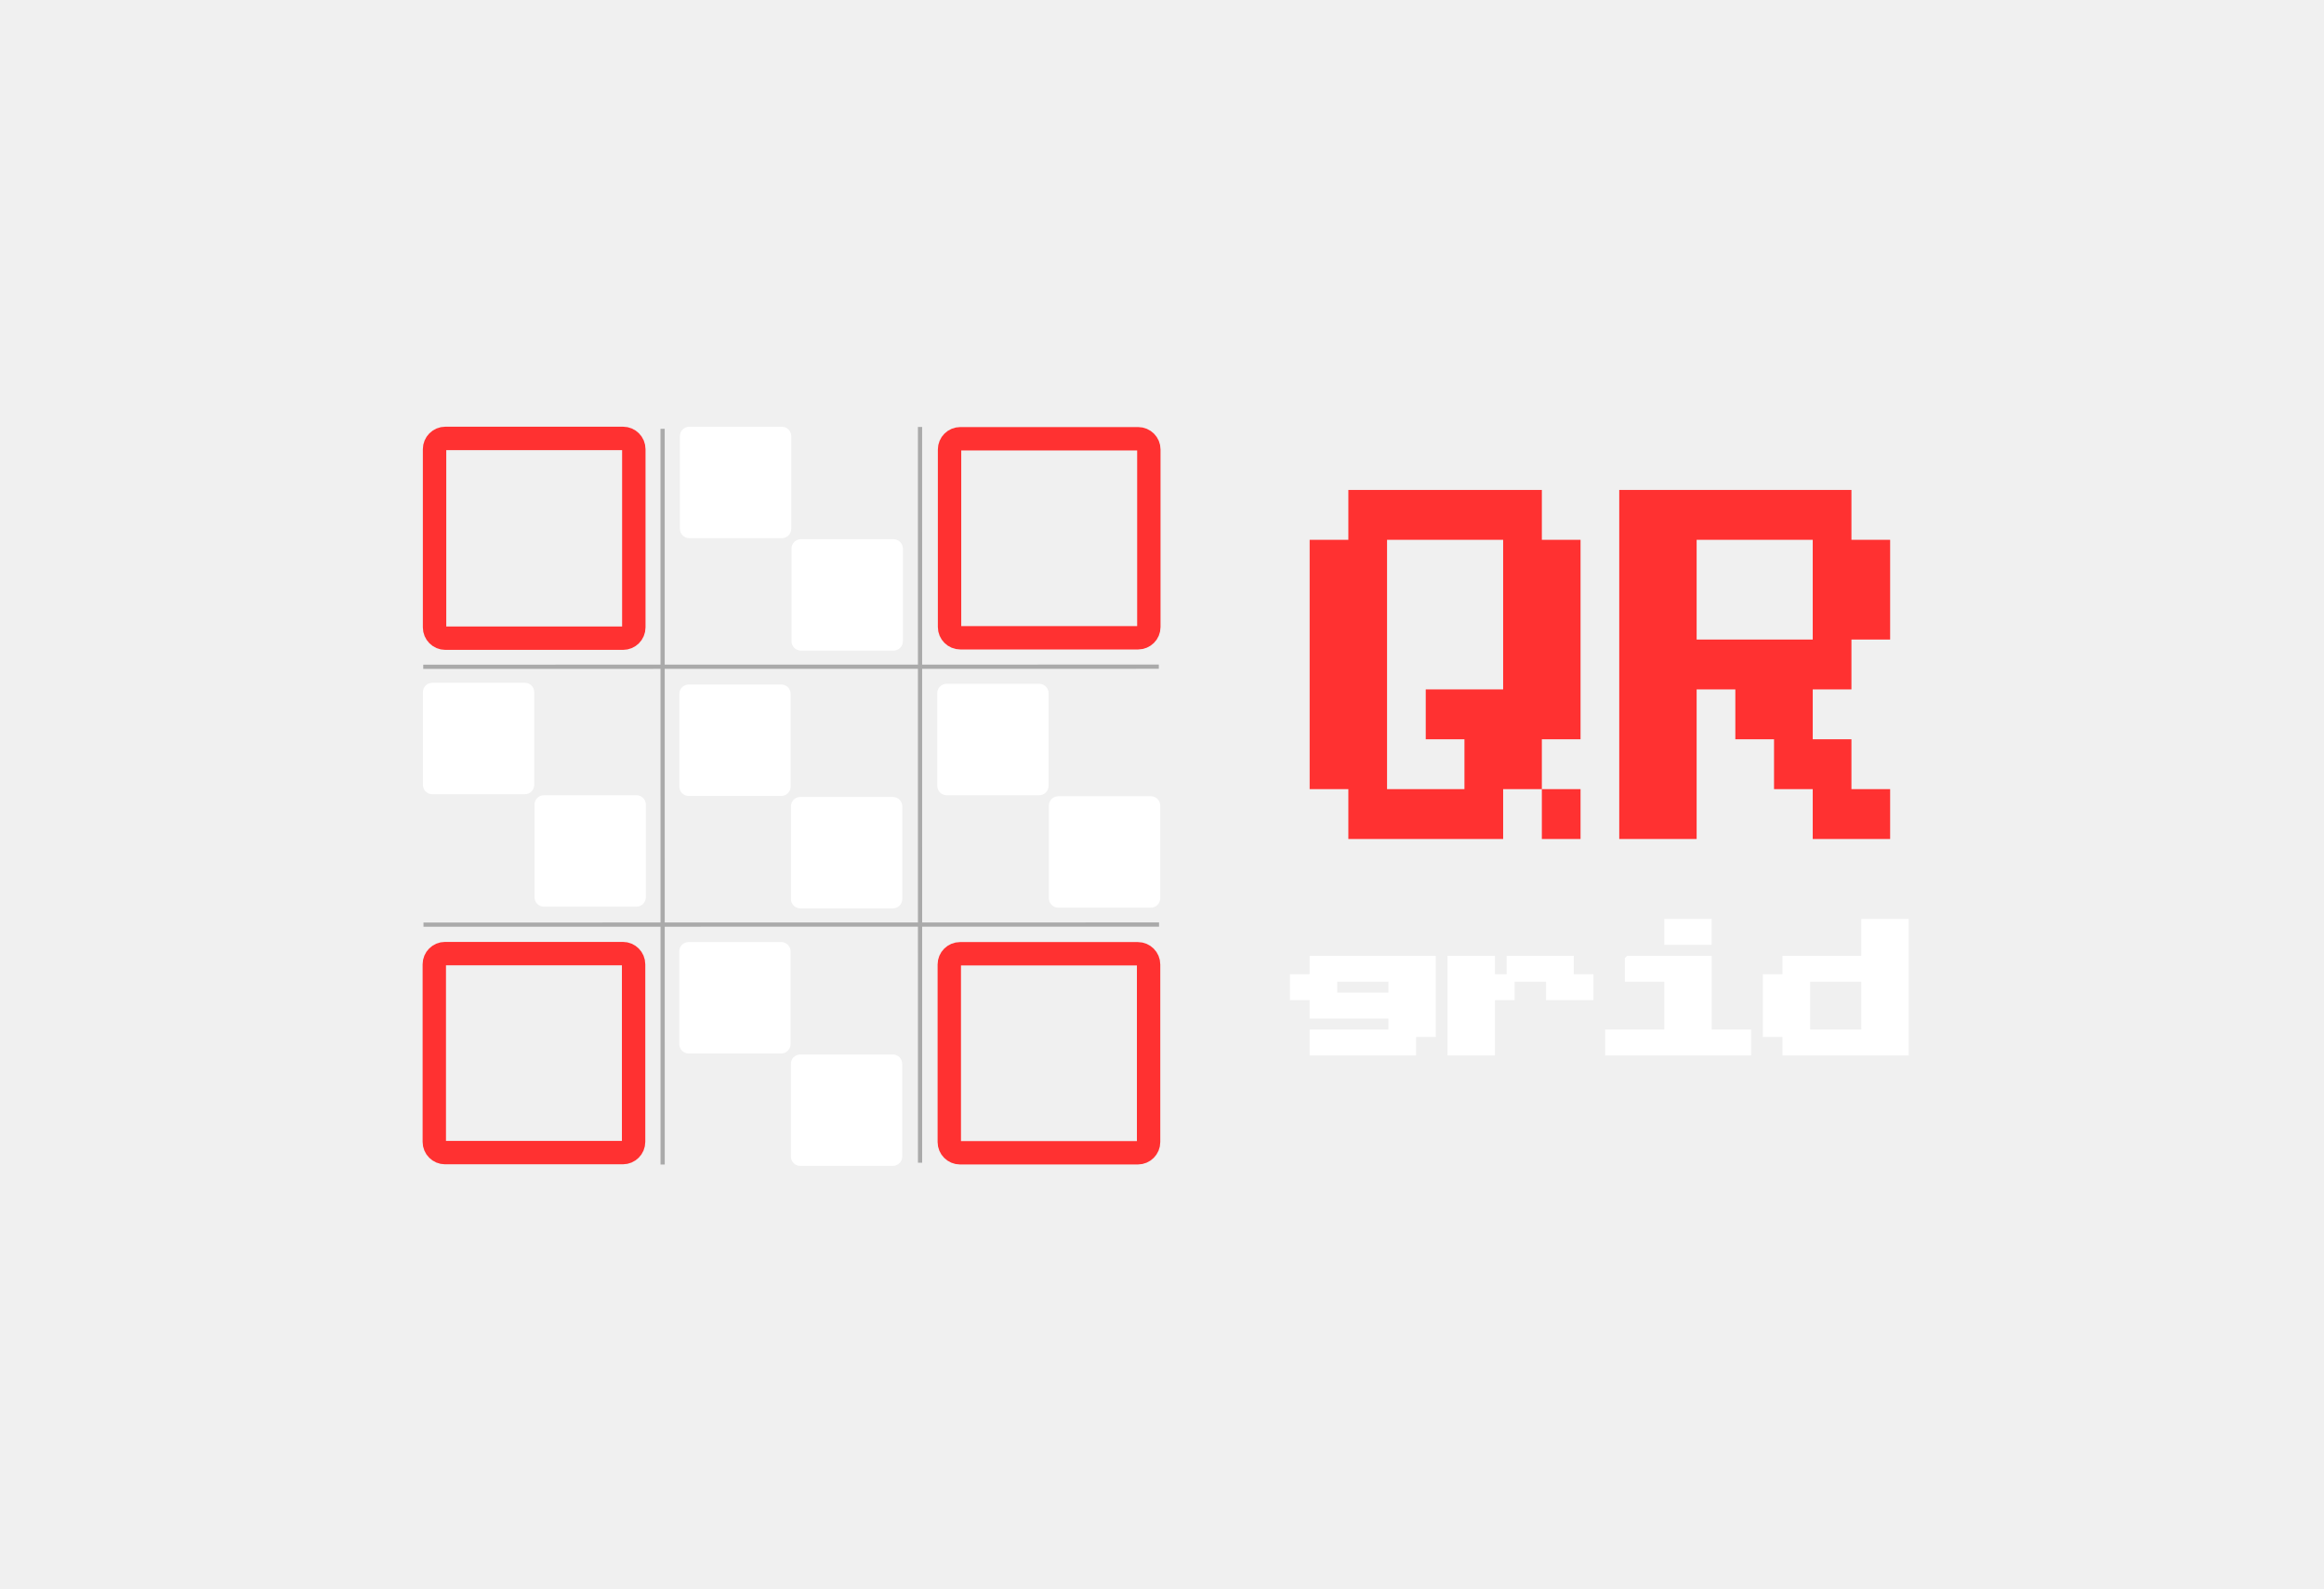
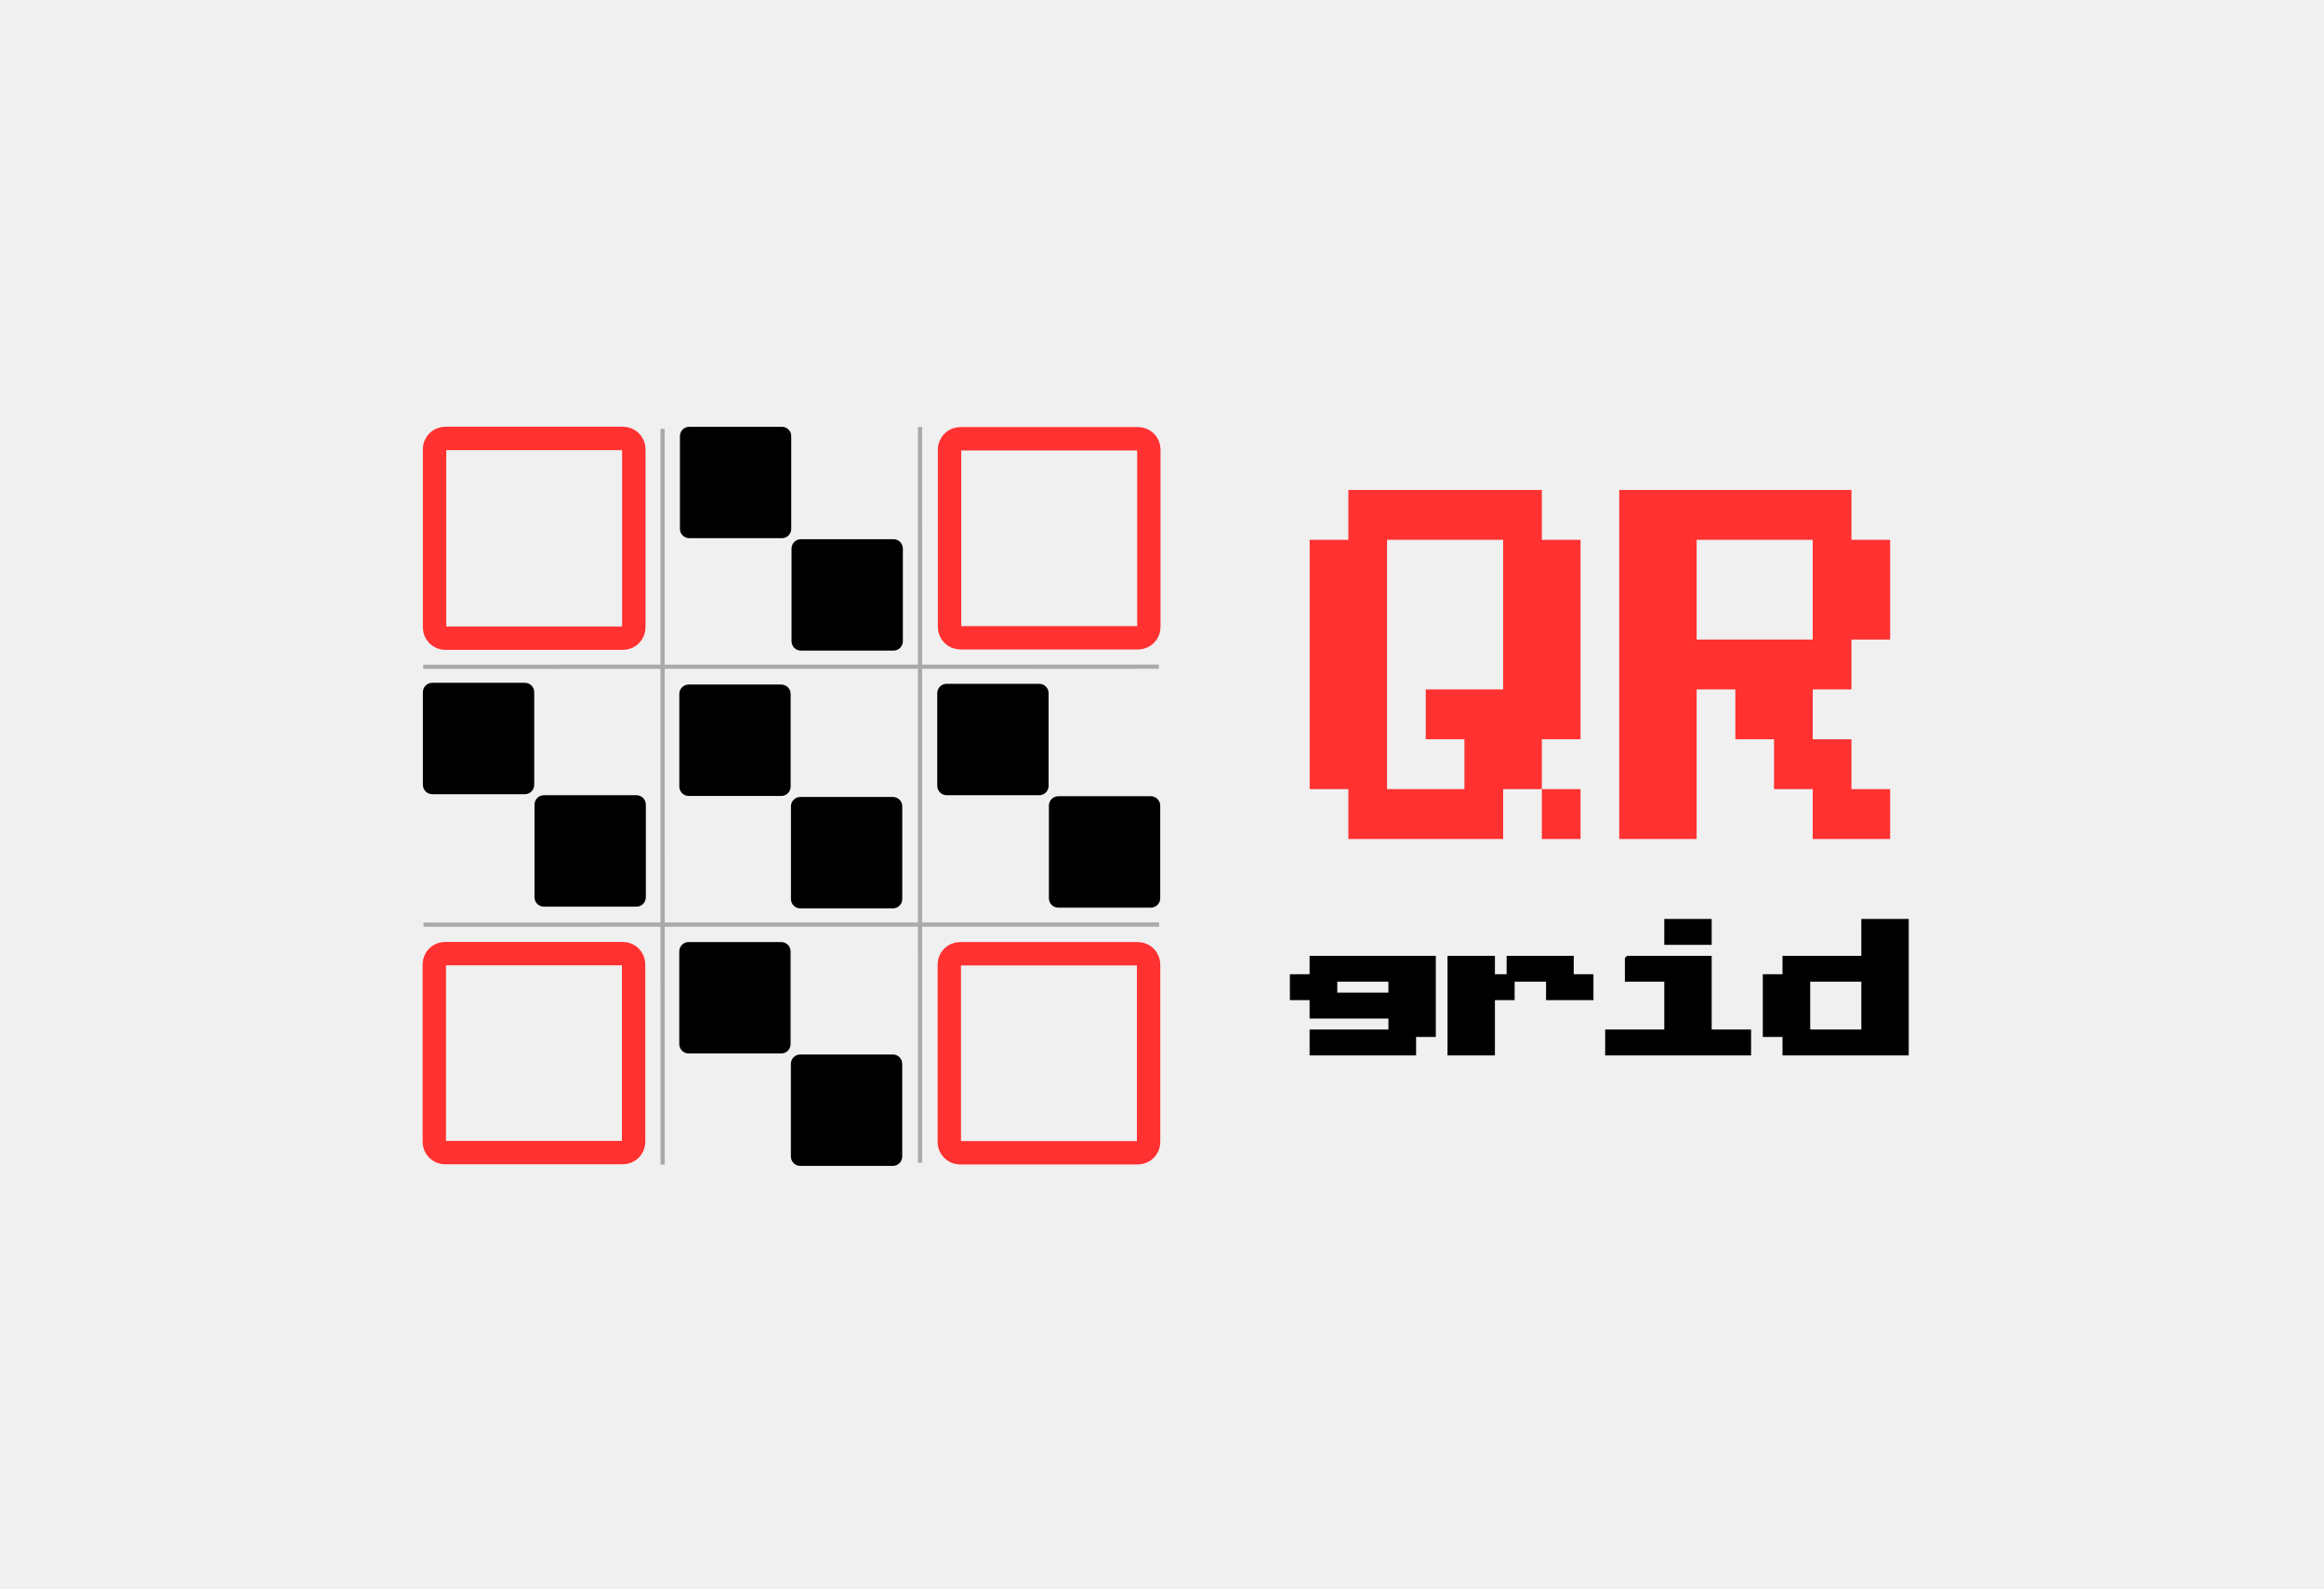
<svg xmlns="http://www.w3.org/2000/svg" width="274.96mm" height="187.91mm" version="1.1" viewBox="0 0 274.96 187.91" xml:space="preserve">
  <g transform="translate(2.4321 4.6742)">
    <g transform="translate(-23.828 -82.884)">
-       <g fill="#fff">
-         <g transform="translate(46.193 25.512)">
-           <rect x="55.646" y="103.18" width="13.172" height="13.18" ry="1.11" style="paint-order:normal" />
-           <rect x="68.852" y="116.48" width="13.172" height="13.18" ry="1.11" style="paint-order:normal" />
-         </g>
-         <g transform="translate(15.784 55.797)">
-           <rect x="55.646" y="103.18" width="13.172" height="13.18" ry="1.11" style="paint-order:normal" />
-           <rect x="68.852" y="116.48" width="13.172" height="13.18" ry="1.11" style="paint-order:normal" />
-         </g>
-         <g transform="translate(46.123 56.003)">
-           <rect x="55.646" y="103.18" width="13.172" height="13.18" ry="1.11" style="paint-order:normal" />
-           <rect x="68.852" y="116.48" width="13.172" height="13.18" ry="1.11" style="paint-order:normal" />
-         </g>
-         <g transform="translate(76.641 55.916)">
-           <rect x="55.646" y="103.18" width="13.172" height="13.18" ry="1.11" style="paint-order:normal" />
-           <rect x="68.852" y="116.48" width="13.172" height="13.18" ry="1.11" style="paint-order:normal" />
-         </g>
-         <g transform="translate(46.116 86.463)">
-           <rect x="55.646" y="103.18" width="13.172" height="13.18" ry="1.11" style="paint-order:normal" />
-           <rect x="68.852" y="116.48" width="13.172" height="13.18" ry="1.11" style="paint-order:normal" />
-         </g>
+       <g transform="translate(46.193 25.512)">
+         <rect x="55.646" y="103.18" width="13.172" height="13.18" ry="1.11" style="paint-order:normal" />
+         <rect x="68.852" y="116.48" width="13.172" height="13.18" ry="1.11" style="paint-order:normal" />
+       </g>
+       <g transform="translate(15.784 55.797)">
+         <rect x="55.646" y="103.18" width="13.172" height="13.18" ry="1.11" style="paint-order:normal" />
+         <rect x="68.852" y="116.48" width="13.172" height="13.18" ry="1.11" style="paint-order:normal" />
+       </g>
+       <g transform="translate(46.123 56.003)">
+         <rect x="55.646" y="103.18" width="13.172" height="13.18" ry="1.11" style="paint-order:normal" />
+         <rect x="68.852" y="116.48" width="13.172" height="13.18" ry="1.11" style="paint-order:normal" />
+       </g>
+       <g transform="translate(76.641 55.916)">
+         <rect x="55.646" y="103.18" width="13.172" height="13.18" ry="1.11" style="paint-order:normal" />
+         <rect x="68.852" y="116.48" width="13.172" height="13.18" ry="1.11" style="paint-order:normal" />
+       </g>
+       <g transform="translate(46.116 86.463)">
+         <rect x="55.646" y="103.18" width="13.172" height="13.18" ry="1.11" style="paint-order:normal" />
+         <rect x="68.852" y="116.48" width="13.172" height="13.18" ry="1.11" style="paint-order:normal" />
      </g>
      <g fill="none" stroke="#ff3131">
        <rect x="72.81" y="130.07" width="23.575" height="23.629" ry="1.276" stroke-width="2.77" style="paint-order:normal" />
        <g stroke-width="2.765">
          <rect x="133.74" y="130.11" width="23.58" height="23.542" ry="1.271" style="paint-order:normal" />
          <rect x="72.779" y="191.01" width="23.58" height="23.542" ry="1.271" style="paint-order:normal" />
          <rect x="133.71" y="191.03" width="23.58" height="23.542" ry="1.271" style="paint-order:normal" />
        </g>
      </g>
    </g>
    <g fill="none" stroke="#aaa" stroke-width=".5">
      <path d="m75.962 46.047 0.005 87.032" style="paint-order:normal" />
      <path d="m134.67 74.187-87.028 0.011" style="paint-order:normal" />
      <path d="m134.7 104.69-87.028 0.011" style="paint-order:normal" />
      <path d="m106.42 45.833 3e-3 87.034" style="paint-order:normal" />
    </g>
    <g transform="translate(-23.828 -82.884)">
-       <path transform="scale(1.0341 .96698)" d="m211.56 193.75v2.254h4.509v-2.254h-4.509zm22.545 0v4.509h-9.018v2.254h-2.255v6.763h2.255v2.255h13.527v-15.781h-4.509zm-63.125 4.509v2.254h-2.255v2.255h2.255v2.255h9.018v2.254h-9.018v2.255h11.272v-2.255h2.255v-9.018h-13.527zm15.781 0v11.272h4.509v-6.763h2.255v-2.255h-2.255v-2.254h-4.509zm6.763 2.254h4.509v2.255h4.509v-2.255h-2.255v-2.254h-6.763v2.254zm13.527-2.254v2.254h4.509v6.763h-6.763v2.255h15.782v-2.255h-4.509v-9.018h-9.018zm-33.817 2.254h6.763v2.255h-6.763v-2.255zm54.108 0h6.763v6.763h-6.763v-6.763z" fill="#fff" stroke="#fff" stroke-miterlimit="100" stroke-width=".913" style="font-variant-caps:normal;font-variant-east-asian:normal;font-variant-ligatures:normal;font-variant-numeric:normal" />
      <path transform="scale(.88105 1.135)" d="m205.35 119.97v5.197h-5.197v25.984h5.197v5.197h20.787v-5.197h5.197v-5.197h5.197v-20.787h-5.197v-5.197h-25.984zm25.984 31.181v5.197h5.197v-5.197h-5.197zm10.393-31.181v36.377h10.393v-15.59h5.197v5.197h5.197v5.197h5.197v5.197h10.394v-5.197h-5.197v-5.197h-5.197v-5.197h5.197v-5.197h5.197v-10.394h-5.197v-5.197h-31.181zm-31.181 5.197h15.59v15.59h-10.393v5.197h5.197v5.197h-10.393v-25.984zm41.574 0h15.591v10.394h-15.591v-10.394z" fill="#ff3131" style="font-variant-caps:normal;font-variant-east-asian:normal;font-variant-ligatures:normal;font-variant-numeric:normal" />
+       <path transform="scale(1.0341 .96698)" d="m211.56 193.75v2.254h4.509v-2.254h-4.509zm22.545 0v4.509h-9.018v2.254h-2.255v6.763h2.255v2.255h13.527v-15.781h-4.509zm-63.125 4.509v2.254h-2.255v2.255h2.255v2.255h9.018v2.254h-9.018v2.255h11.272v-2.255h2.255v-9.018h-13.527zm15.781 0v11.272h4.509v-6.763h2.255v-2.255h-2.255v-2.254h-4.509zm6.763 2.254h4.509v2.255h4.509v-2.255h-2.255v-2.254h-6.763v2.254zm13.527-2.254v2.254h4.509v6.763h-6.763v2.255h15.782v-2.255h-4.509v-9.018h-9.018zm-33.817 2.254h6.763v2.255h-6.763v-2.255zm54.108 0h6.763v6.763h-6.763v-6.763z" stroke="#000" stroke-miterlimit="100" stroke-width=".913" style="font-variant-caps:normal;font-variant-east-asian:normal;font-variant-ligatures:normal;font-variant-numeric:normal" />
    </g>
  </g>
</svg>
